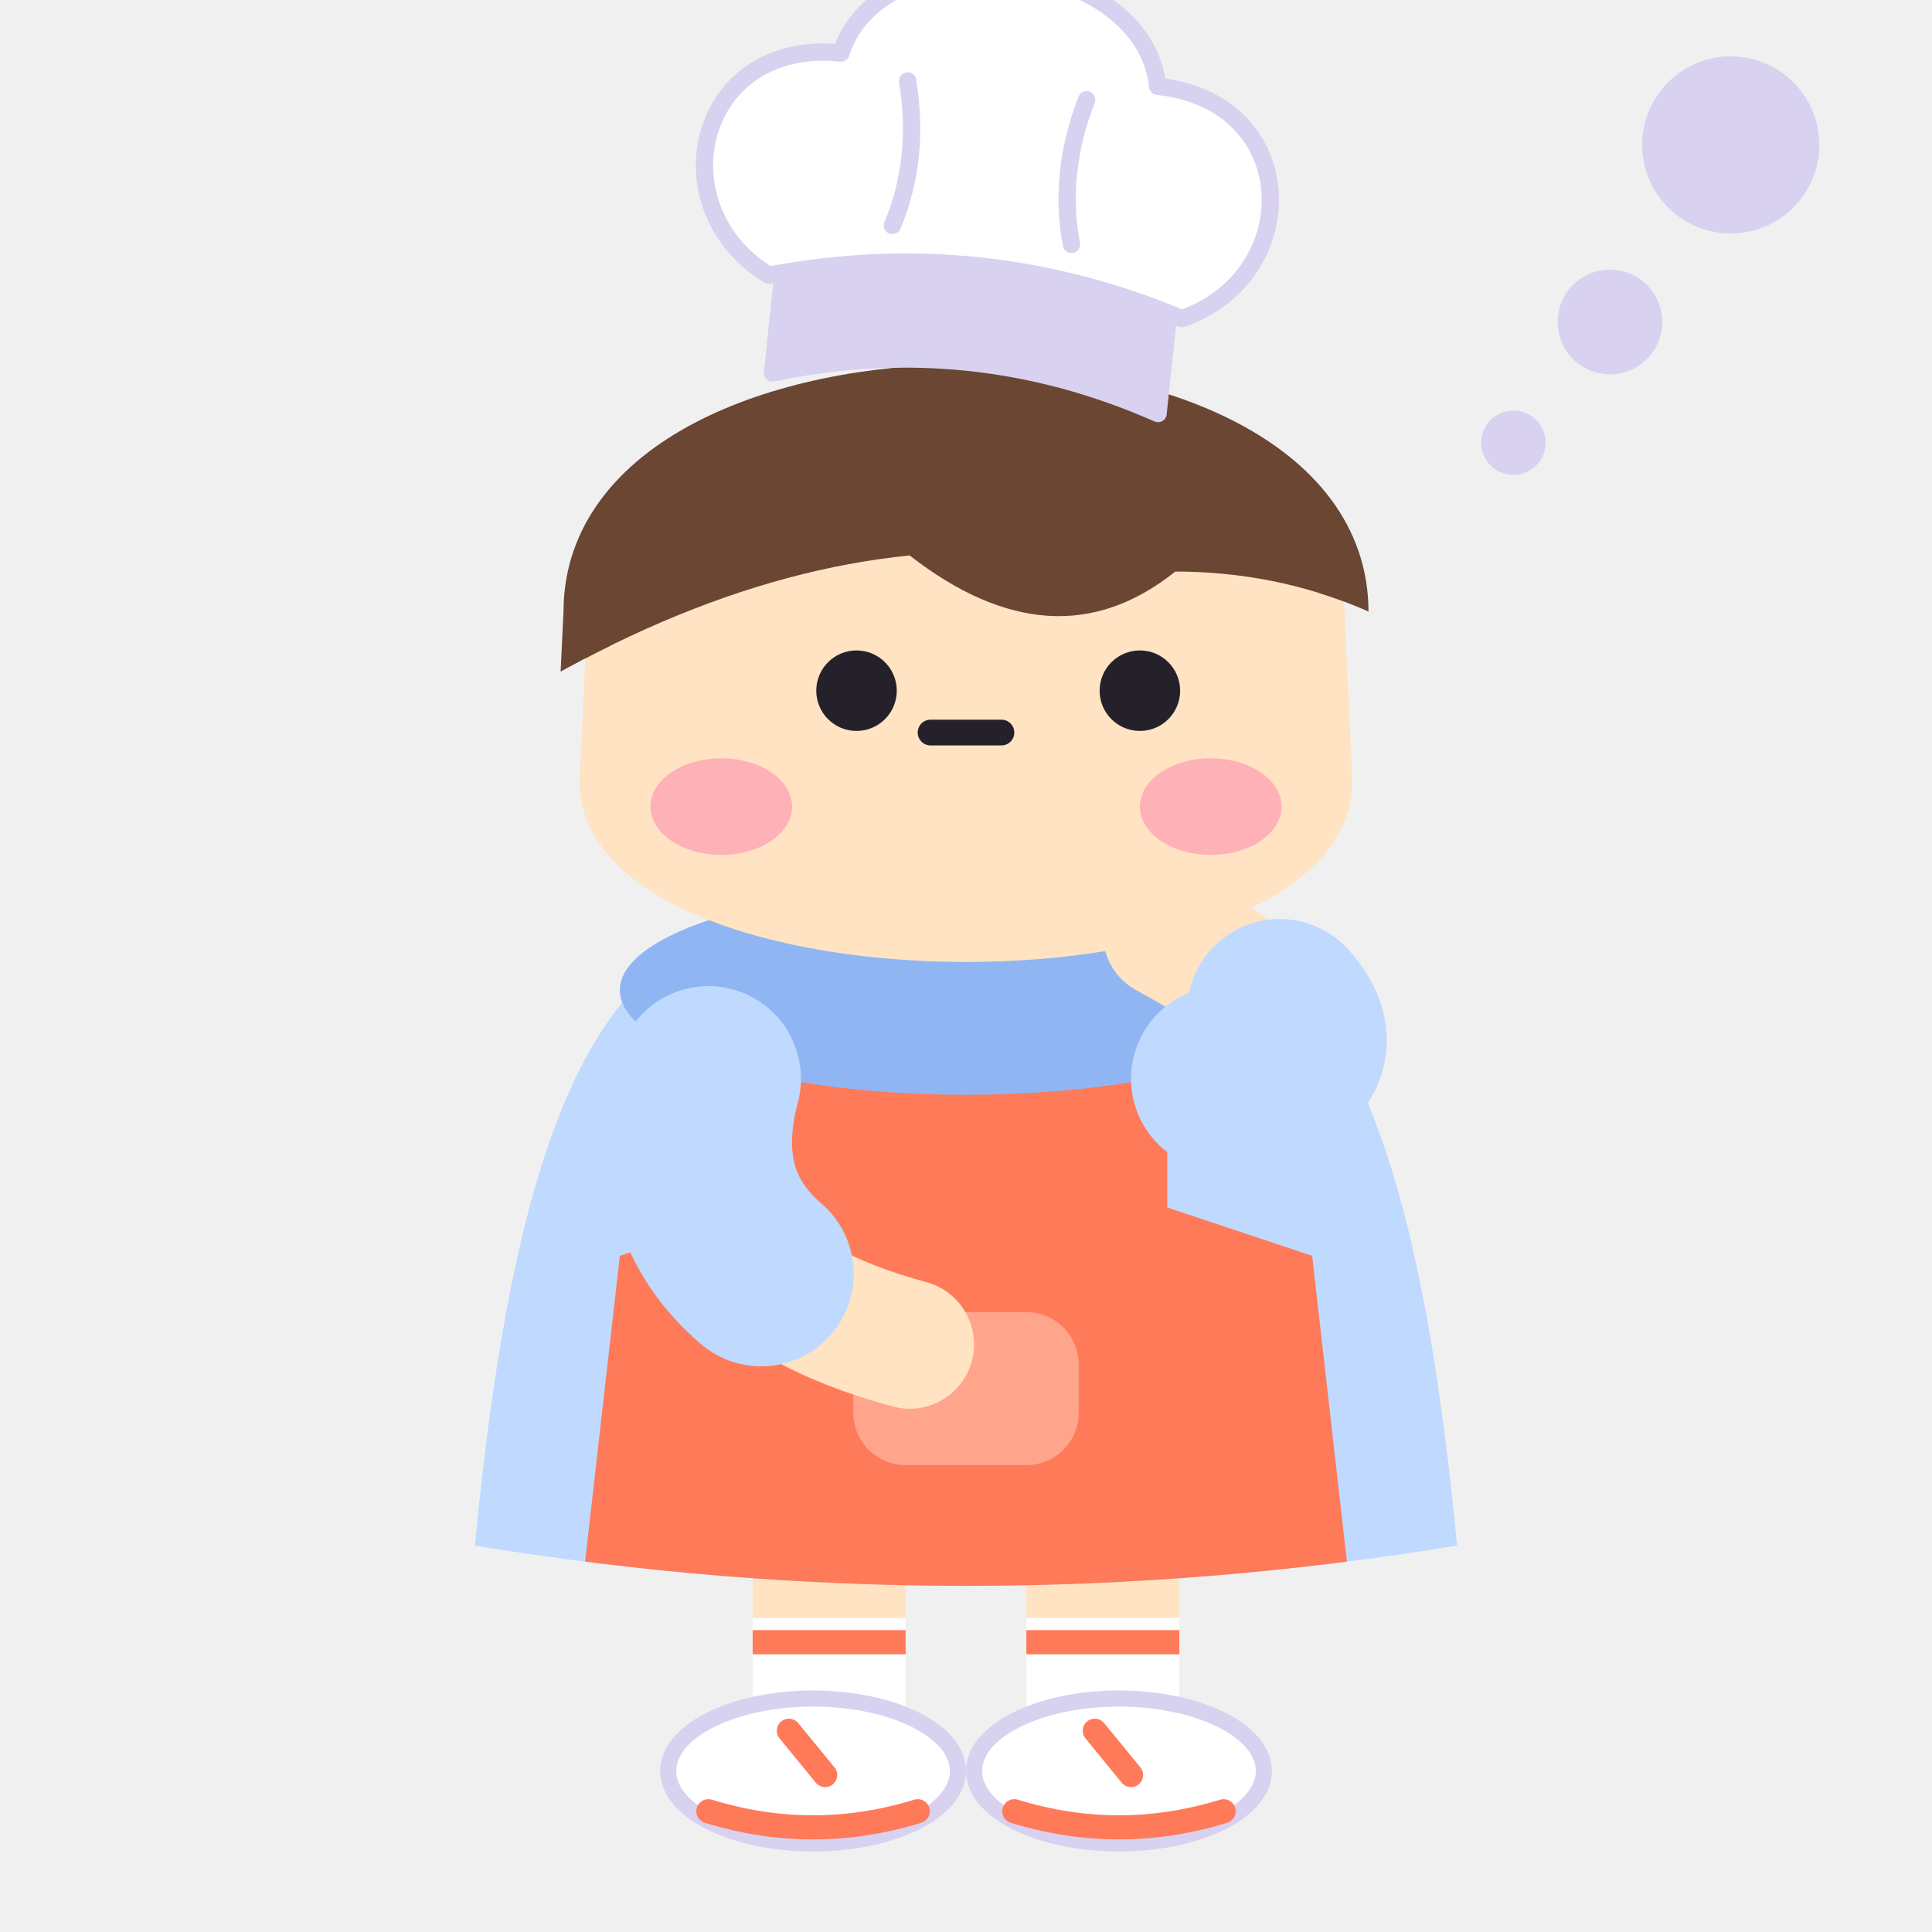
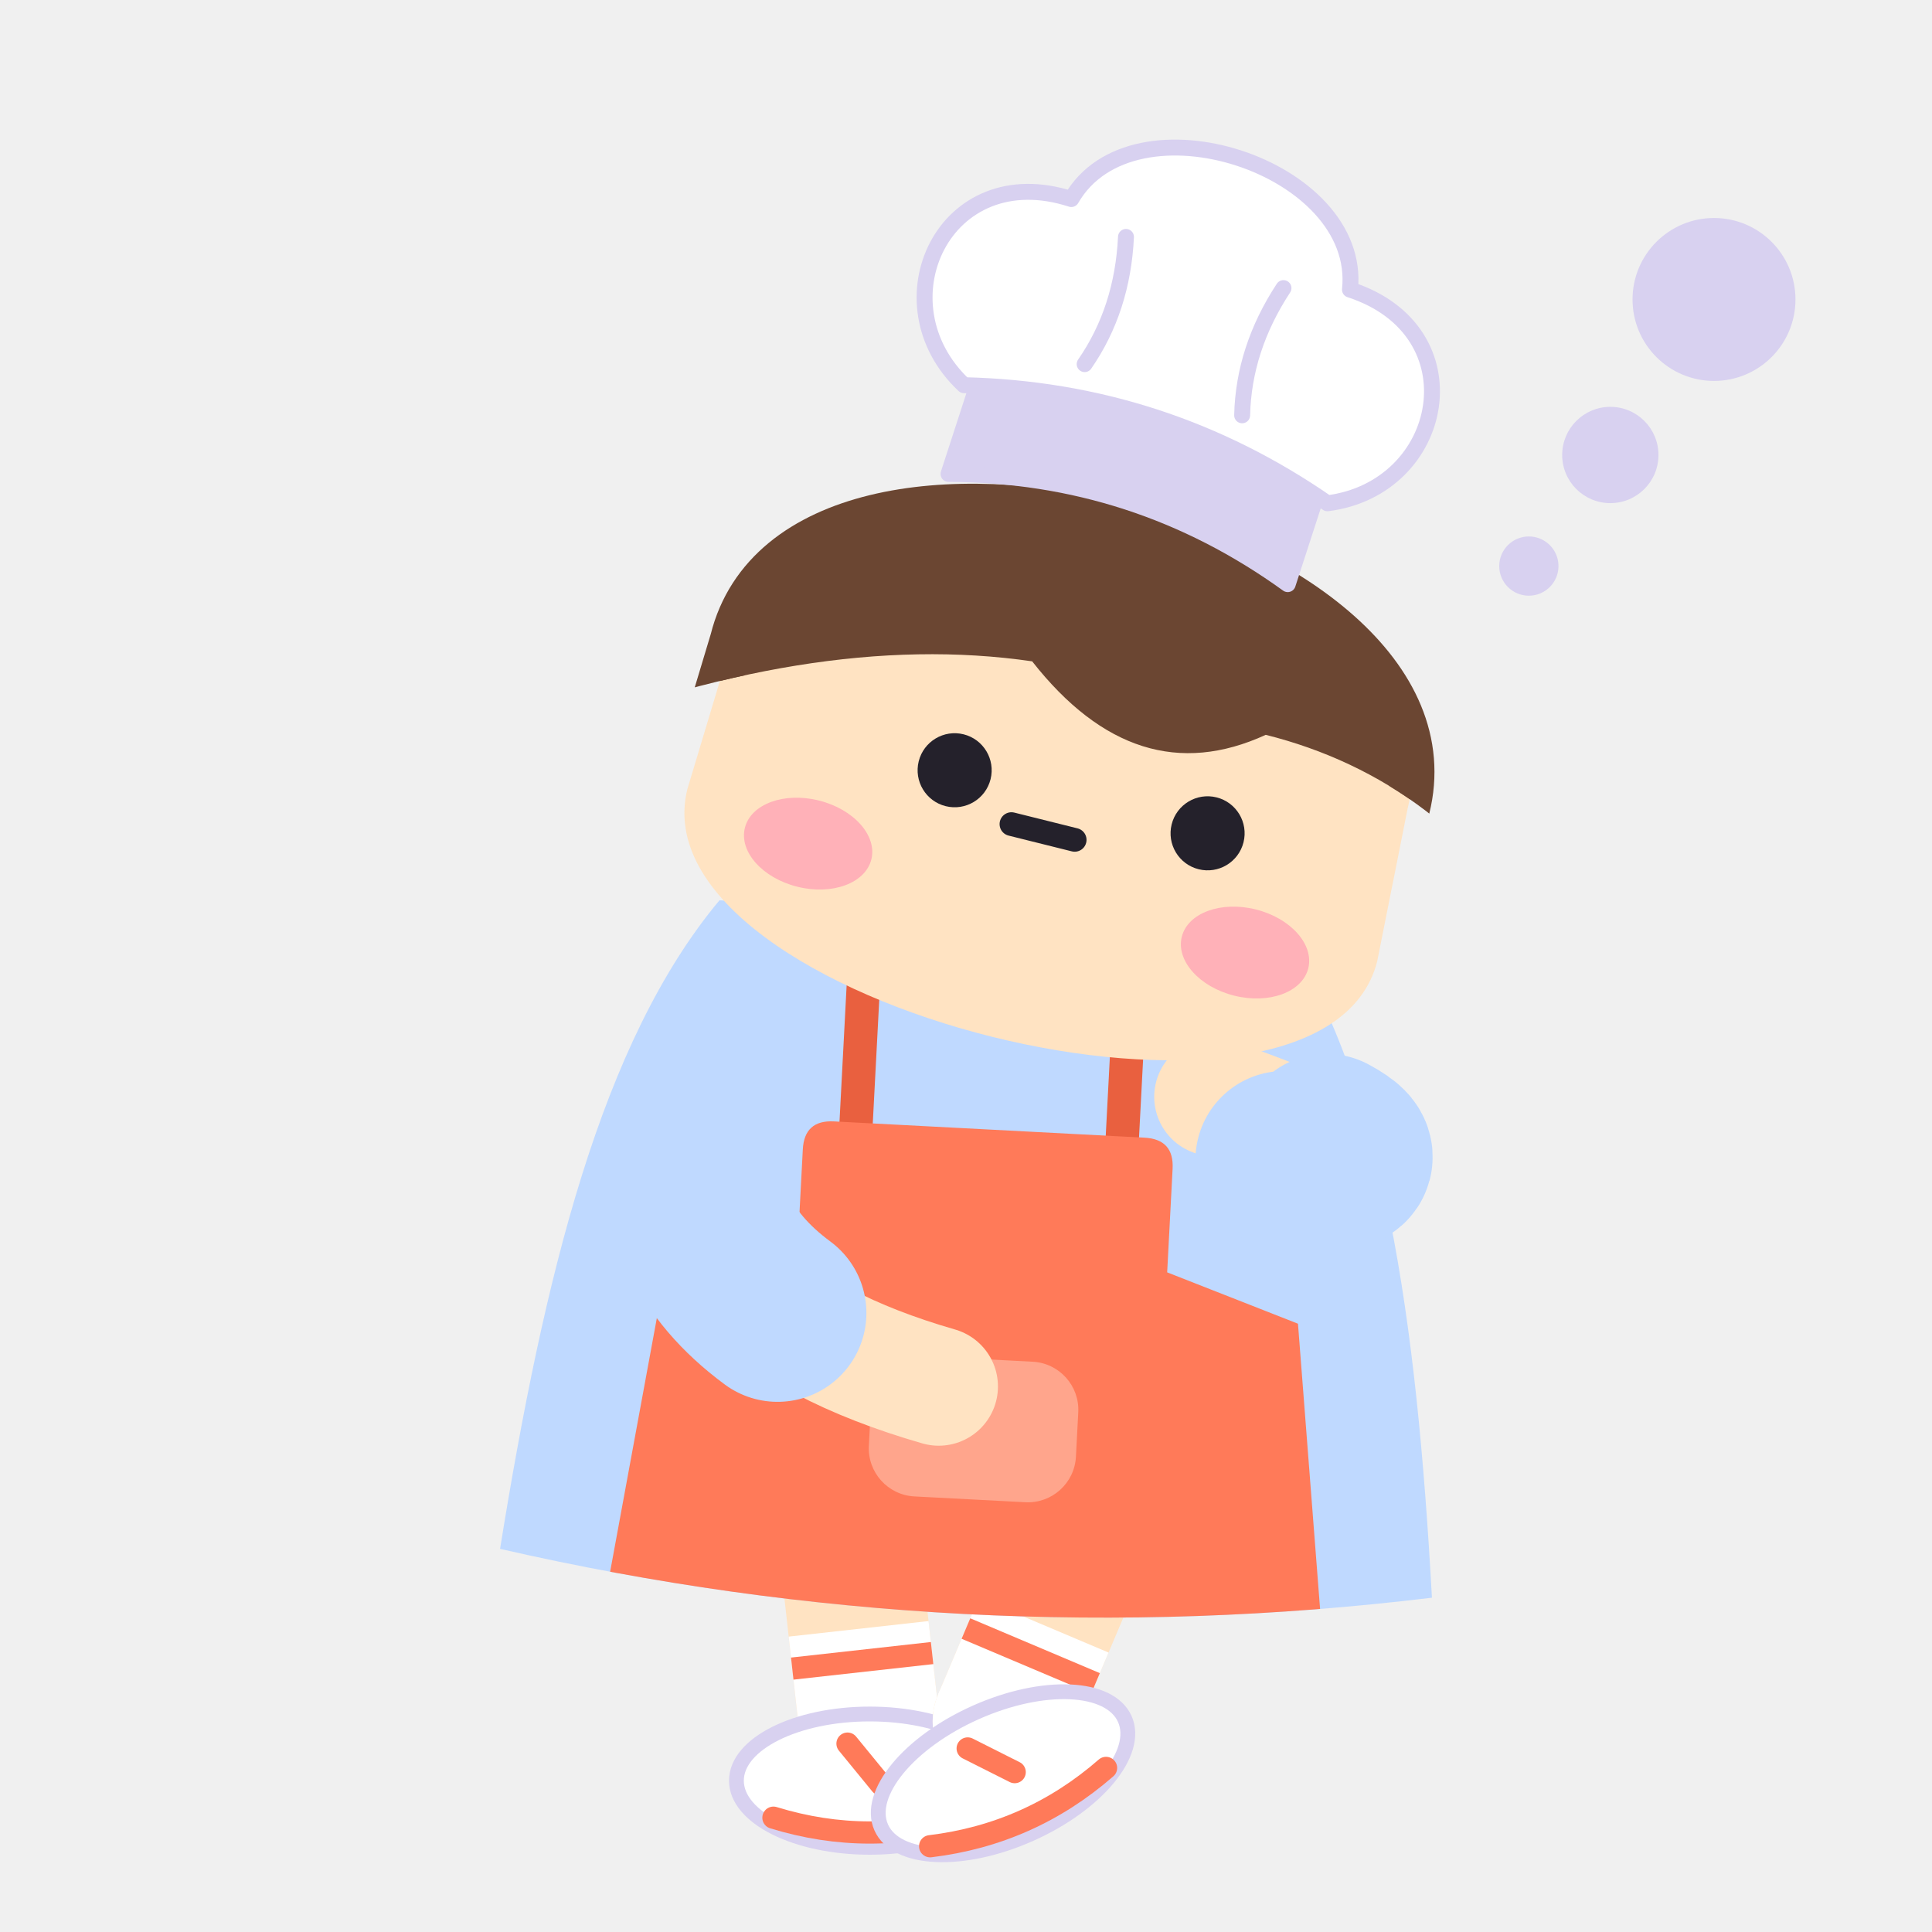
<svg xmlns="http://www.w3.org/2000/svg" viewBox="0 0 480 480" width="480" height="480">
-   <path d="M206 372 V424 M274 372 V424" stroke="#FFE3C2" stroke-width="38" stroke-linecap="round" />
-   <path d="M206 402 V426 M274 402 V426" stroke="#FFFFFF" stroke-width="38" stroke-linecap="butt" />
-   <path d="M187 408 h38 M255 408 h38" stroke="#FF7A59" stroke-width="6" />
-   <ellipse cx="202" cy="440" rx="36" ry="18" fill="#FFFFFF" stroke="#D8D1F0" stroke-width="4" />
-   <path d="M176 450 q26 8 52 0" stroke="#FF7A59" stroke-width="6" stroke-linecap="round" fill="none" />
-   <path d="M196 430 l9 11" stroke="#FF7A59" stroke-width="6" stroke-linecap="round" />
-   <ellipse cx="278" cy="440" rx="36" ry="18" fill="#FFFFFF" stroke="#D8D1F0" stroke-width="4" />
-   <path d="M252 450 q26 8 52 0" stroke="#FF7A59" stroke-width="6" stroke-linecap="round" fill="none" />
-   <path d="M272 430 l9 11" stroke="#FF7A59" stroke-width="6" stroke-linecap="round" />
-   <clipPath id="c4">
-     <path d="M180 232 C142 242 126 300 118 384 Q240 404 362 384 C354 300 338 242 300 232 Z" />
-   </clipPath>
-   <path d="M180 232 C142 242 126 300 118 384 Q240 404 362 384 C354 300 338 242 300 232 Z" fill="#BFD9FF" />
-   <g clip-path="url(#c4)">
-     <path d="M204 232 V268 M276 232 V268" stroke="#E9603F" stroke-width="9" stroke-linecap="round" />
-     <path d="M198 264 H282 Q290 264 290 272 V300 L326 312 L336 400 H144 L154 312 L190 300 V272 Q190 264 198 264 Z" fill="#FF7A59" />
-     <rect x="212" y="326" width="56" height="38" rx="13" fill="#FFA58C" />
+   <g transform="translate(240 470) scale(0.92) translate(-240 -470)">
+     <g transform="translate(0 0)">
+       <path d="M208 372 L214 426" stroke="#FFE3C2" stroke-width="38" stroke-linecap="round" />
+       <path d="M211.0 399.0 L214 426" stroke="#FFFFFF" stroke-width="38" />
+       <circle cx="214" cy="426" r="19" fill="#FFFFFF" />
+       <path d="M230.844 405.542 L193.076 409.738" stroke="#FF7A59" stroke-width="6" />
+       <g transform="rotate(0 214 440)">
+         <ellipse cx="214" cy="440" rx="36" ry="18" fill="#FFFFFF" stroke="#D8D1F0" stroke-width="4" />
+         <path d="M188 450 q26 8 52 0" stroke="#FF7A59" stroke-width="6" stroke-linecap="round" fill="none" />
+         <path d="M208 430 l9 11" stroke="#FF7A59" stroke-width="6" stroke-linecap="round" />
+       </g>
+       <path d="M272 372 L250 424" stroke="#FFE3C2" stroke-width="38" stroke-linecap="round" />
+       <path d="M261.0 398.0 L250 424" stroke="#FFFFFF" stroke-width="38" />
+       <circle cx="250" cy="424" r="19" fill="#FFFFFF" />
+       <path d="M274.978 413.723 L239.982 398.917" stroke="#FF7A59" stroke-width="6" />
+       <g transform="rotate(-24 250 438)">
+         <ellipse cx="250" cy="438" rx="36" ry="18" fill="#FFFFFF" stroke="#D8D1F0" stroke-width="4" />
+         <path d="M224 448 q26 8 52 0" stroke="#FF7A59" stroke-width="6" stroke-linecap="round" fill="none" />
+         <path d="M244 428 l9 11" stroke="#FF7A59" stroke-width="6" stroke-linecap="round" />
+       </g>
+       <g transform="translate(0 0) rotate(3 240 384)">
+         <clipPath id="c4">
+           <path d="M164 206 C134 246 122 310 114 384 Q240 406 366 384 C358 310 346 246 316 206 Z" />
+         </clipPath>
+         <path d="M164 206 C134 246 122 310 114 384 Q240 406 366 384 C358 310 346 246 316 206 Z" fill="#BFD9FF" />
+         <g clip-path="url(#c4)">
+           <path d="M204 216 V268 M276 216 V268" stroke="#E9603F" stroke-width="9" stroke-linecap="round" />
+           <path d="M198 264 H282 Q290 264 290 272 V300 L326 312 L338 404 H142 L154 312 L190 300 V272 Q190 264 198 264 Z" fill="#FF7A59" />
+           <rect x="212" y="326" width="56" height="38" rx="13" fill="#FFA58C" />
+         </g>
+         <g transform="rotate(11 240 236)">
+           <path d="M146 152 C146 78 334 78 334 152 L336 194 C336 254 144 254 144 194 Z" fill="#FFE3C2" />
+           <clipPath id="hchef">
+             <path d="M100 40 H380 V182 C356 154 324 142 292 142 Q262 166 226 138 Q166 144 100 192 Z" />
+           </clipPath>
+           <path d="M146 152 C146 78 334 78 334 152 L336 194 C336 254 144 254 144 194 Z" fill="#6B4632" stroke="#6B4632" stroke-width="12" stroke-linejoin="round" clip-path="url(#hchef)" />
+           <g transform="translate(240 96) rotate(4) scale(0.86) translate(-240 -150)">
+             <path d="M184 152 Q240 134 296 152 L296 122 Q240 106 184 122 Z" fill="#D8D1F0" stroke="#D8D1F0" stroke-width="5" stroke-linejoin="round" />
+             <path d="M180 124 C146 108 152 58 194 58 C202 20 278 20 286 58 C328 58 334 108 300 124 Q240 106 180 124 Z" fill="#FFFFFF" stroke="#D8D1F0" stroke-width="5" stroke-linejoin="round" />
+             <path d="M214 64 q6 22 0 42 M266 64 q-6 22 0 42" stroke="#D8D1F0" stroke-width="5" stroke-linecap="round" fill="none" />
+           </g>
+           <g transform="translate(240 178) scale(0.8) translate(-240 -262)">
+             <ellipse cx="164" cy="290" rx="22" ry="15" fill="#FF8FB1" opacity="0.6" />
+             <ellipse cx="316" cy="290" rx="22" ry="15" fill="#FF8FB1" opacity="0.6" />
+             <circle cx="206" cy="254" r="12.5" fill="#24212B" />
+             <circle cx="294" cy="254" r="12.5" fill="#24212B" />
+             <path d="M229 267 h22" stroke="#24212B" stroke-width="8" stroke-linecap="round" />
+           </g>
+         </g>
+         <path d="M160 268 Q157.0 317.0 230 334" stroke="#FFE3C2" stroke-width="32" stroke-linecap="round" fill="none" />
+         <path d="M160 268 Q158.14 298.38 185.494 316.459" stroke="#BFD9FF" stroke-width="48" stroke-linecap="round" fill="none" />
+         <path d="M320 268 Q360.0 270.0 300 252" stroke="#FFE3C2" stroke-width="32" stroke-linecap="round" fill="none" />
+         <path d="M320 268 Q344.8 269.24 331.16 262.792" stroke="#BFD9FF" stroke-width="48" stroke-linecap="round" fill="none" />
+       </g>
+     </g>
+     <circle cx="392" cy="112" r="8" fill="#D8D1F0" />
+     <circle cx="414" cy="82" r="13" fill="#D8D1F0" />
+     <circle cx="442" cy="40" r="22" fill="#D8D1F0" />
  </g>
-   <ellipse cx="240" cy="246" rx="86" ry="26" fill="#8FB6F2" />
-   <path d="M146 152 C146 78 334 78 334 152 L336 194 C336 254 144 254 144 194 Z" fill="#FFE3C2" />
-   <clipPath id="hchef">
-     <path d="M100 40 H380 V182 C356 154 324 142 292 142 Q262 166 226 138 Q166 144 100 192 Z" />
-   </clipPath>
-   <path d="M146 152 C146 78 334 78 334 152 L336 194 C336 254 144 254 144 194 Z" fill="#6B4632" stroke="#6B4632" stroke-width="12" stroke-linejoin="round" clip-path="url(#hchef)" />
-   <g transform="translate(240 96) rotate(6) scale(0.86) translate(-240 -150)">
-     <path d="M184 152 Q240 134 296 152 L296 122 Q240 106 184 122 Z" fill="#D8D1F0" stroke="#D8D1F0" stroke-width="5" stroke-linejoin="round" />
-     <path d="M180 124 C146 108 152 58 194 58 C202 20 278 20 286 58 C328 58 334 108 300 124 Q240 106 180 124 Z" fill="#FFFFFF" stroke="#D8D1F0" stroke-width="5" stroke-linejoin="round" />
-     <path d="M214 64 q6 22 0 42 M266 64 q-6 22 0 42" stroke="#D8D1F0" stroke-width="5" stroke-linecap="round" fill="none" />
-   </g>
-   <g transform="translate(240 178) scale(0.8) translate(-240 -262)">
-     <ellipse cx="164" cy="290" rx="22" ry="15" fill="#FF8FB1" opacity="0.6" />
-     <ellipse cx="316" cy="290" rx="22" ry="15" fill="#FF8FB1" opacity="0.6" />
-     <circle cx="206" cy="254" r="12.5" fill="#24212B" />
-     <circle cx="294" cy="254" r="12.5" fill="#24212B" />
-     <path d="M229 267 h22" stroke="#24212B" stroke-width="8" stroke-linecap="round" />
-   </g>
-   <path d="M176 268 Q163.0 317.0 226 334" stroke="#FFE3C2" stroke-width="32" stroke-linecap="round" fill="none" />
-   <path d="M176 268 Q167.94 298.38 189.094 316.459" stroke="#BFD9FF" stroke-width="46" stroke-linecap="round" fill="none" />
-   <path d="M304 268 Q345.0 262.0 290 232" stroke="#FFE3C2" stroke-width="32" stroke-linecap="round" fill="none" />
-   <path d="M304 268 Q329.42 264.28 317.938 251.334" stroke="#BFD9FF" stroke-width="46" stroke-linecap="round" fill="none" />
-   <circle cx="376" cy="110" r="8" fill="#D8D1F0" />
-   <circle cx="400" cy="80" r="13" fill="#D8D1F0" />
-   <circle cx="430" cy="36" r="22" fill="#D8D1F0" />
</svg>
